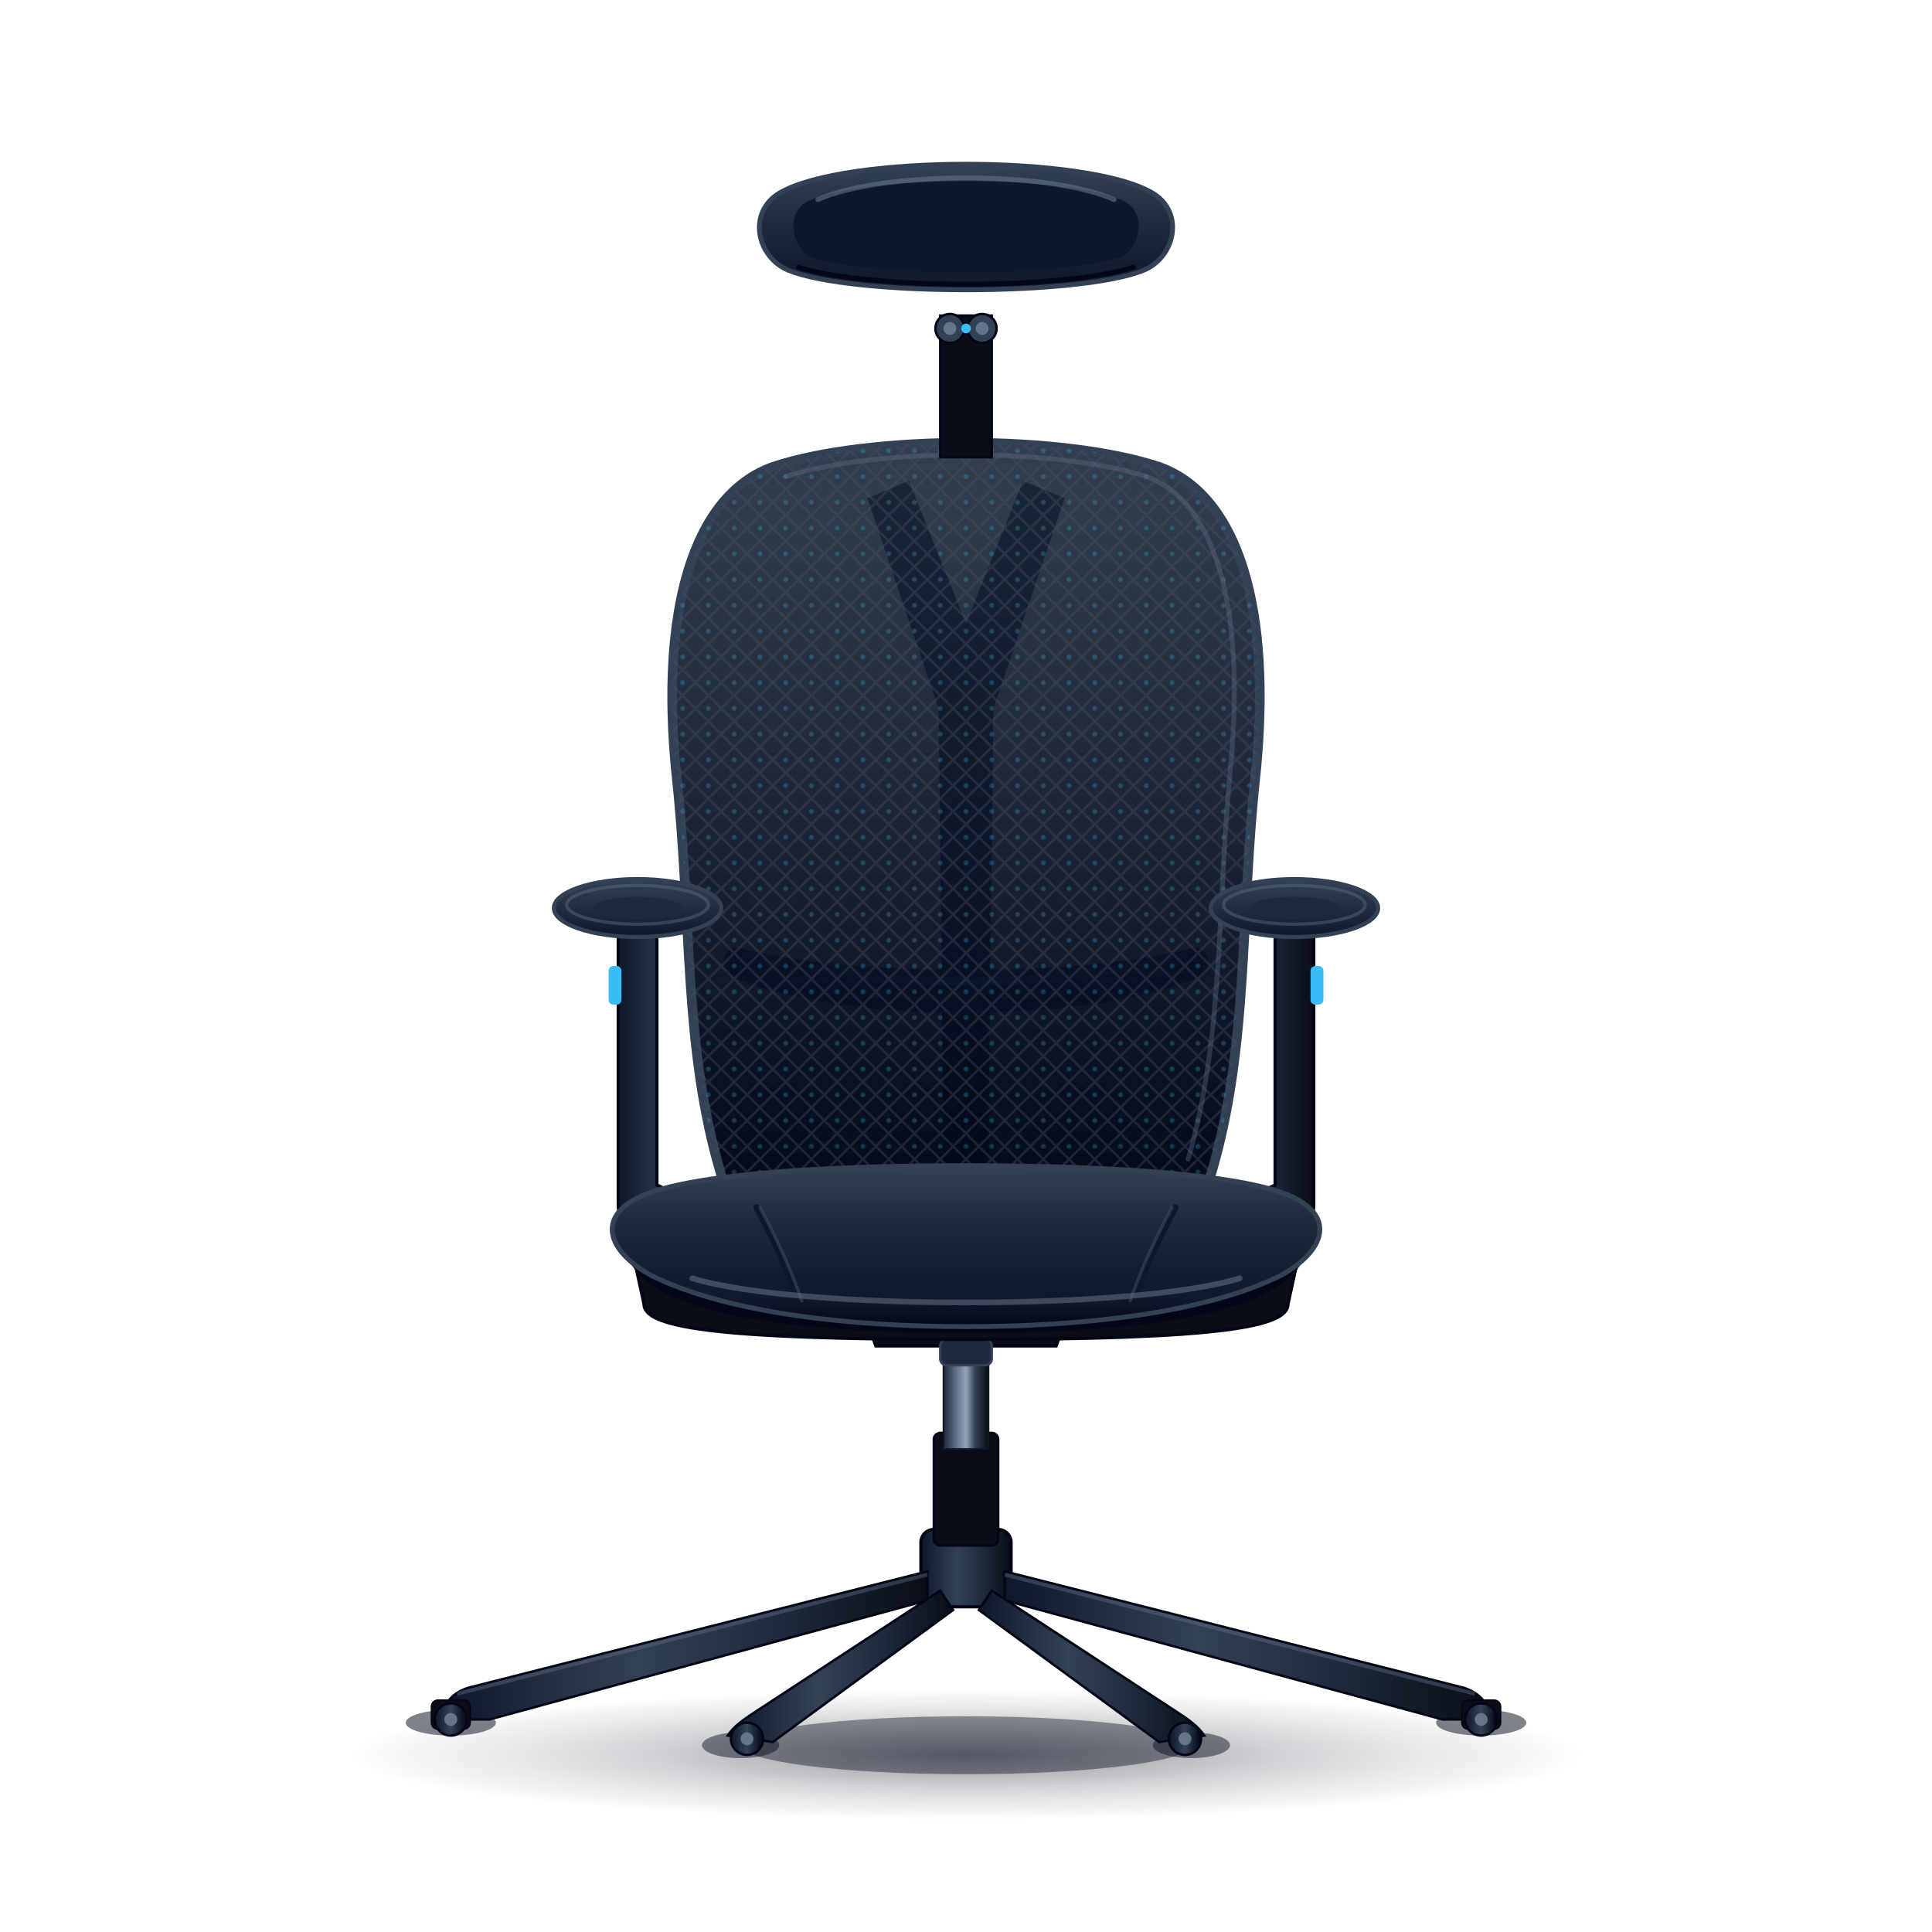
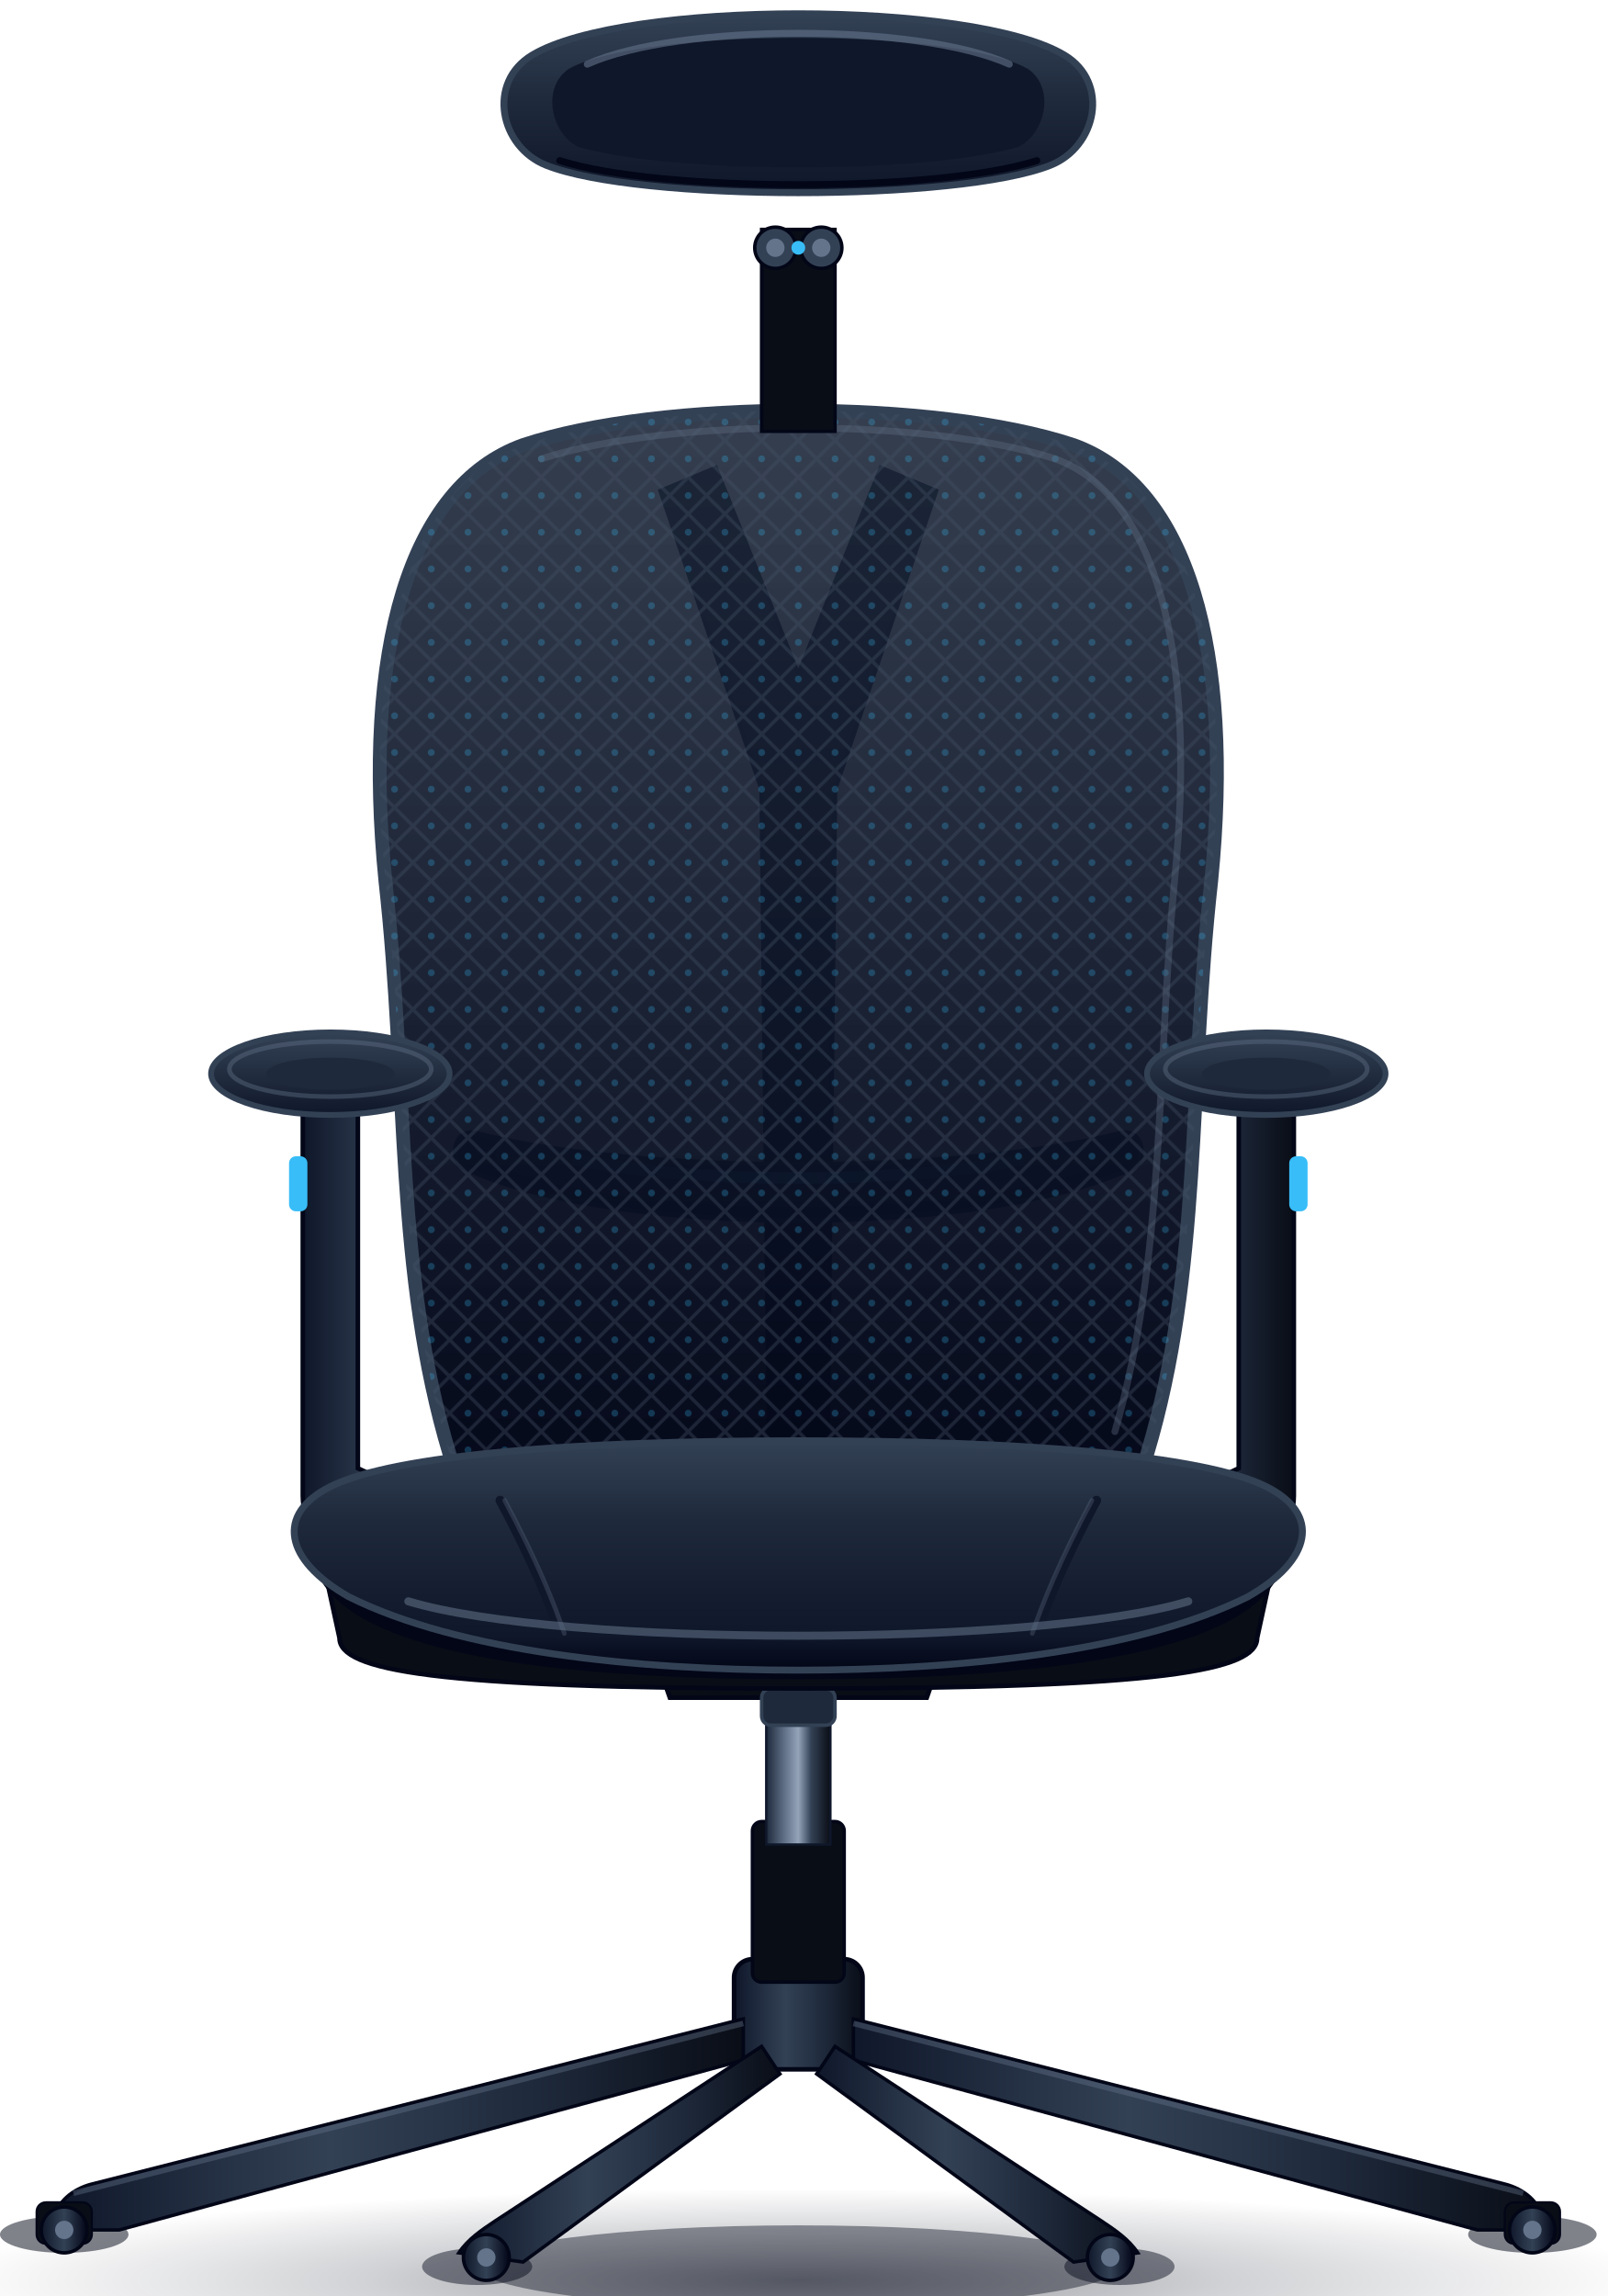
- <svg xmlns="http://www.w3.org/2000/svg" viewBox="0 0 600 600" width="100%" height="100%" fill="none">
+ <svg xmlns="http://www.w3.org/2000/svg" viewBox="126 48 350.4 500.4" fill="none" style="max-height: 500px" width="350.4" height="500.4">
  <defs>
-     <radialGradient id="chair-ground-shadow" cx="50%" cy="50%" r="50%" fx="50%" fy="50%">
-       <stop offset="0%" stop-color="#020617" stop-opacity="0.45" />
-       <stop offset="50%" stop-color="#020617" stop-opacity="0.18" />
-       <stop offset="100%" stop-color="#020617" stop-opacity="0" />
+     <linearGradient y2="0%" y1="0%" x2="100%" x1="0%" id="frame-dark">
+       <stop stop-color="#0f172a" offset="0%" />
+       <stop stop-color="#334155" offset="40%" />
+       <stop stop-color="#1e293b" offset="70%" />
+       <stop stop-color="#090d16" offset="100%" />
+     </linearGradient>
+     <linearGradient y2="0%" y1="0%" x2="100%" x1="0%" id="gas-lift-shaft">
+       <stop stop-color="#1e293b" offset="0%" />
+       <stop stop-color="#64748b" offset="30%" />
+       <stop stop-color="#94a3b8" offset="50%" />
+       <stop stop-color="#334155" offset="70%" />
+       <stop stop-color="#090d16" offset="100%" />
+     </linearGradient>
+     <linearGradient y2="100%" y1="0%" x2="0%" x1="0%" id="mesh-gradient">
+       <stop stop-opacity=".9" stop-color="#1e293b" offset="0%" />
+       <stop stop-opacity=".95" stop-color="#0f172a" offset="50%" />
+       <stop stop-color="#020617" offset="100%" />
+     </linearGradient>
+     <linearGradient y2="100%" y1="0%" x2="0%" x1="0%" id="seat-cushion">
+       <stop stop-color="#334155" offset="0%" />
+       <stop stop-color="#1e293b" offset="35%" />
+       <stop stop-color="#0f172a" offset="85%" />
+       <stop stop-color="#020617" offset="100%" />
+     </linearGradient>
+     <linearGradient y2="100%" y1="0%" x2="0%" x1="0%" id="armpad-gradient">
+       <stop stop-color="#334155" offset="0%" />
+       <stop stop-color="#1e293b" offset="60%" />
+       <stop stop-color="#0f172a" offset="100%" />
+     </linearGradient>
+     <linearGradient y2="100%" y1="0%" x2="0%" x1="0%" id="headrest-gradient">
+       <stop stop-color="#334155" offset="0%" />
+       <stop stop-color="#1e293b" offset="50%" />
+       <stop stop-color="#0f172a" offset="100%" />
+     </linearGradient>
+     <linearGradient y2="0%" y1="0%" x2="100%" x1="0%" id="cyan-accent">
+       <stop stop-opacity=".4" stop-color="#0284c7" offset="0%" />
+       <stop stop-color="#38bdf8" offset="50%" />
+       <stop stop-opacity=".4" stop-color="#0284c7" offset="100%" />
+     </linearGradient>
+     <linearGradient y2="0%" y1="0%" x2="100%" x1="0%" id="caster-metal">
+       <stop stop-color="#0f172a" offset="0%" />
+       <stop stop-color="#334155" offset="50%" />
+       <stop stop-color="#020617" offset="100%" />
+     </linearGradient>
+     <radialGradient fy="50%" fx="50%" r="50%" cy="50%" cx="50%" id="chair-ground-shadow">
+       <stop stop-opacity=".45" stop-color="#020617" offset="0%" />
+       <stop stop-opacity=".18" stop-color="#020617" offset="50%" />
+       <stop stop-opacity="0" stop-color="#020617" offset="100%" />
    </radialGradient>
-     <linearGradient id="frame-dark" x1="0%" y1="0%" x2="100%" y2="0%">
-       <stop offset="0%" stop-color="#0f172a" />
-       <stop offset="40%" stop-color="#334155" />
-       <stop offset="70%" stop-color="#1e293b" />
-       <stop offset="100%" stop-color="#090d16" />
-     </linearGradient>
-     <linearGradient id="gas-lift-shaft" x1="0%" y1="0%" x2="100%" y2="0%">
-       <stop offset="0%" stop-color="#1e293b" />
-       <stop offset="30%" stop-color="#64748b" />
-       <stop offset="50%" stop-color="#94a3b8" />
-       <stop offset="70%" stop-color="#334155" />
-       <stop offset="100%" stop-color="#090d16" />
-     </linearGradient>
-     <linearGradient id="mesh-gradient" x1="0%" y1="0%" x2="0%" y2="100%">
-       <stop offset="0%" stop-color="#1e293b" stop-opacity="0.9" />
-       <stop offset="50%" stop-color="#0f172a" stop-opacity="0.95" />
-       <stop offset="100%" stop-color="#020617" stop-opacity="1" />
-     </linearGradient>
-     <linearGradient id="seat-cushion" x1="0%" y1="0%" x2="0%" y2="100%">
-       <stop offset="0%" stop-color="#334155" />
-       <stop offset="35%" stop-color="#1e293b" />
-       <stop offset="85%" stop-color="#0f172a" />
-       <stop offset="100%" stop-color="#020617" />
-     </linearGradient>
-     <linearGradient id="armpad-gradient" x1="0%" y1="0%" x2="0%" y2="100%">
-       <stop offset="0%" stop-color="#334155" />
-       <stop offset="60%" stop-color="#1e293b" />
-       <stop offset="100%" stop-color="#0f172a" />
-     </linearGradient>
-     <linearGradient id="headrest-gradient" x1="0%" y1="0%" x2="0%" y2="100%">
-       <stop offset="0%" stop-color="#334155" />
-       <stop offset="50%" stop-color="#1e293b" />
-       <stop offset="100%" stop-color="#0f172a" />
-     </linearGradient>
-     <linearGradient id="cyan-accent" x1="0%" y1="0%" x2="100%" y2="0%">
-       <stop offset="0%" stop-color="#0284c7" stop-opacity="0.4" />
-       <stop offset="50%" stop-color="#38bdf8" />
-       <stop offset="100%" stop-color="#0284c7" stop-opacity="0.4" />
-     </linearGradient>
-     <linearGradient id="caster-metal" x1="0%" y1="0%" x2="100%" y2="0%">
-       <stop offset="0%" stop-color="#0f172a" />
-       <stop offset="50%" stop-color="#334155" />
-       <stop offset="100%" stop-color="#020617" />
-     </linearGradient>
-     <pattern id="mesh-pattern" width="8" height="8" patternUnits="userSpaceOnUse">
-       <path d="M 0 4 L 4 0 L 8 4 L 4 8 Z" fill="none" stroke="#475569" stroke-width="0.75" stroke-opacity="0.35" />
-       <circle cx="4" cy="4" r="0.75" fill="#38bdf8" fill-opacity="0.25" />
+     <pattern patternUnits="userSpaceOnUse" height="8" width="8" id="mesh-pattern">
+       <path d="m0 4 4-4 4 4-4 4Z" stroke-width=".75" stroke-opacity=".35" stroke="#475569" />
+       <circle fill-opacity=".25" fill="#38bdf8" r=".75" cy="4" cx="4" />
    </pattern>
  </defs>
-   <ellipse cx="300" cy="545" rx="190" ry="20" fill="url(#chair-ground-shadow)" />
-   <ellipse cx="300" cy="542" rx="70" ry="9" fill="#020617" fill-opacity="0.4" />
-   <ellipse cx="140" cy="535" rx="14" ry="4" fill="#020617" fill-opacity="0.5" />
-   <ellipse cx="460" cy="535" rx="14" ry="4" fill="#020617" fill-opacity="0.5" />
-   <ellipse cx="230" cy="542" rx="12" ry="4" fill="#020617" fill-opacity="0.45" />
-   <ellipse cx="370" cy="542" rx="12" ry="4" fill="#020617" fill-opacity="0.45" />
+   <ellipse ry="20" rx="190" fill="url(#chair-ground-shadow)" cy="545" cx="300" />
+   <ellipse ry="9" rx="70" fill-opacity=".4" fill="#020617" cy="542" cx="300" />
+   <ellipse ry="4" rx="14" fill-opacity=".5" fill="#020617" cy="535" cx="140" />
+   <ellipse ry="4" rx="14" fill-opacity=".5" fill="#020617" cy="535" cx="460" />
+   <ellipse ry="4" rx="12" fill-opacity=".45" fill="#020617" cy="542" cx="230" />
+   <ellipse ry="4" rx="12" fill-opacity=".45" fill="#020617" cy="542" cx="370" />
  <g id="star-base">
-     <rect x="286" y="475" width="28" height="24" rx="4" fill="url(#frame-dark)" stroke="#020617" stroke-width="1" />
-     <path d="M 288 488 L 146 524 C 142 525, 138 528, 138 532 L 138 534 L 152 534 L 288 497 Z" fill="url(#frame-dark)" stroke="#020617" stroke-width="0.75" />
-     <line x1="288" y1="489" x2="142" y2="526" stroke="#64748b" stroke-width="1.2" stroke-opacity="0.4" />
-     <path d="M 312 488 L 454 524 C 458 525, 462 528, 462 532 L 462 534 L 448 534 L 312 497 Z" fill="url(#frame-dark)" stroke="#020617" stroke-width="0.75" />
-     <line x1="312" y1="489" x2="458" y2="526" stroke="#64748b" stroke-width="1.2" stroke-opacity="0.4" />
-     <path d="M 292 494 L 234 532 C 231 534, 228 536, 226 539 L 240 541 L 296 500 Z" fill="url(#frame-dark)" stroke="#020617" stroke-width="0.75" />
-     <path d="M 308 494 L 366 532 C 369 534, 372 536, 374 539 L 360 541 L 304 500 Z" fill="url(#frame-dark)" stroke="#020617" stroke-width="0.75" />
+     <rect rx="4" stroke="#020617" fill="url(#frame-dark)" y="475" x="286" height="24" width="28" />
+     <path d="m288 488-142 36c-4 1-8 4-8 8v2h14l136-37Z" stroke-width=".75" stroke="#020617" fill="url(#frame-dark)" />
+     <path d="m288 489-146 37" stroke-width="1.2" stroke-opacity=".4" stroke="#64748b" />
+     <path d="m312 488 142 36c4 1 8 4 8 8v2h-14l-136-37Z" stroke-width=".75" stroke="#020617" fill="url(#frame-dark)" />
+     <path d="m312 489 146 37" stroke-width="1.2" stroke-opacity=".4" stroke="#64748b" />
+     <path d="m292 494-58 38c-3 2-6 4-8 7l14 2 56-41Z" stroke-width=".75" stroke="#020617" fill="url(#frame-dark)" />
+     <path d="m308 494 58 38c3 2 6 4 8 7l-14 2-56-41Z" stroke-width=".75" stroke="#020617" fill="url(#frame-dark)" />
    <g id="caster-left">
-       <rect x="134" y="528" width="12" height="9" rx="2" fill="#090d16" stroke="#020617" stroke-width="0.5" />
-       <circle cx="140" cy="534" r="5" fill="url(#caster-metal)" stroke="#020617" stroke-width="0.75" />
-       <circle cx="140" cy="534" r="2" fill="#64748b" />
+       <rect rx="2" stroke-width=".5" stroke="#020617" fill="#090d16" y="528" x="134" height="9" width="12" />
+       <circle stroke-width=".75" stroke="#020617" fill="url(#caster-metal)" r="5" cy="534" cx="140" />
+       <circle fill="#64748b" r="2" cy="534" cx="140" />
    </g>
    <g id="caster-right">
-       <rect x="454" y="528" width="12" height="9" rx="2" fill="#090d16" stroke="#020617" stroke-width="0.5" />
-       <circle cx="460" cy="534" r="5" fill="url(#caster-metal)" stroke="#020617" stroke-width="0.75" />
-       <circle cx="460" cy="534" r="2" fill="#64748b" />
+       <rect rx="2" stroke-width=".5" stroke="#020617" fill="#090d16" y="528" x="454" height="9" width="12" />
+       <circle stroke-width=".75" stroke="#020617" fill="url(#caster-metal)" r="5" cy="534" cx="460" />
+       <circle fill="#64748b" r="2" cy="534" cx="460" />
    </g>
    <g id="caster-mid-left">
-       <circle cx="232" cy="540" r="5" fill="url(#caster-metal)" stroke="#020617" stroke-width="0.75" />
-       <circle cx="232" cy="540" r="2" fill="#64748b" />
+       <circle stroke-width=".75" stroke="#020617" fill="url(#caster-metal)" r="5" cy="540" cx="232" />
+       <circle fill="#64748b" r="2" cy="540" cx="232" />
    </g>
    <g id="caster-mid-right">
-       <circle cx="368" cy="540" r="5" fill="url(#caster-metal)" stroke="#020617" stroke-width="0.75" />
-       <circle cx="368" cy="540" r="2" fill="#64748b" />
+       <circle stroke-width=".75" stroke="#020617" fill="url(#caster-metal)" r="5" cy="540" cx="368" />
+       <circle fill="#64748b" r="2" cy="540" cx="368" />
    </g>
  </g>
  <g id="gas-lift-column">
-     <rect x="290" y="445" width="20" height="35" rx="2" fill="#090d16" stroke="#020617" stroke-width="0.75" />
-     <rect x="293" y="415" width="14" height="35" fill="url(#gas-lift-shaft)" stroke="#0f172a" stroke-width="0.5" />
-     <path d="M 265 398 L 335 398 L 328 418 L 272 418 Z" fill="#090d16" stroke="#020617" stroke-width="1" />
-     <rect x="292" y="416" width="16" height="8" rx="2" fill="#1e293b" stroke="#334155" stroke-width="0.75" />
-     <rect x="250" y="405" width="18" height="4" rx="2" fill="#334155" />
-     <rect x="332" y="405" width="18" height="4" rx="2" fill="#334155" />
+     <rect rx="2" stroke-width=".75" stroke="#020617" fill="#090d16" y="445" x="290" height="35" width="20" />
+     <path d="M293 415h14v35h-14z" stroke-width=".5" stroke="#0f172a" fill="url(#gas-lift-shaft)" />
+     <path d="M265 398h70l-7 20h-56Z" stroke="#020617" fill="#090d16" />
+     <rect rx="2" stroke-width=".75" stroke="#334155" fill="#1e293b" y="416" x="292" height="8" width="16" />
+     <rect rx="2" fill="#334155" y="405" x="250" height="4" width="18" />
+     <rect rx="2" fill="#334155" y="405" x="332" height="4" width="18" />
  </g>
  <g id="armrest-supports">
-     <path d="M 238 396 L 202 388 C 196 386, 192 380, 192 374 L 192 285 L 204 285 L 204 368 L 238 384 Z" fill="url(#frame-dark)" stroke="#020617" stroke-width="1" />
-     <rect x="189" y="300" width="4" height="12" rx="1.5" fill="#38bdf8" />
-     <path d="M 362 396 L 398 388 C 404 386, 408 380, 408 374 L 408 285 L 396 285 L 396 368 L 362 384 Z" fill="url(#frame-dark)" stroke="#020617" stroke-width="1" />
-     <rect x="407" y="300" width="4" height="12" rx="1.5" fill="#38bdf8" />
+     <path d="m238 396-36-8c-6-2-10-8-10-14v-89h12v83l34 16Z" stroke="#020617" fill="url(#frame-dark)" />
+     <rect rx="1.5" fill="#38bdf8" y="300" x="189" height="12" width="4" />
+     <path d="m362 396 36-8c6-2 10-8 10-14v-89h-12v83l-34 16Z" stroke="#020617" fill="url(#frame-dark)" />
+     <rect rx="1.5" fill="#38bdf8" y="300" x="407" height="12" width="4" />
  </g>
  <g id="backrest">
-     <path d="M 294 395 L 306 395 L 308 220 L 330 155 L 318 150 L 300 195 L 282 150 L 270 155 L 292 220 Z" fill="#090d16" stroke="#020617" stroke-width="1" />
+     <path d="M294 395h12l2-175 22-65-12-5-18 45-18-45-12 5 22 65Z" stroke="#020617" fill="#090d16" />
    <g id="lumbar-support">
-       <path d="M 230 295 C 265 304, 335 304, 370 295 C 374 294, 376 298, 374 302 C 342 318, 258 318, 226 302 C 224 298, 226 294, 230 295 Z" fill="#090d16" stroke="#1e293b" stroke-width="1" />
-       <path d="M 238 297 C 270 304, 330 304, 362 297 C 365 296, 367 299, 365 302 C 338 314, 262 314, 235 302 C 233 299, 235 296, 238 297 Z" fill="#1e293b" />
-       <path d="M 252 301 C 280 306, 320 306, 348 301" stroke="url(#cyan-accent)" stroke-width="2.5" stroke-linecap="round" />
+       <path d="M230 295c35 9 105 9 140 0 4-1 6 3 4 7-32 16-116 16-148 0-2-4 0-8 4-7Z" stroke="#1e293b" fill="#090d16" />
+       <path d="M238 297c32 7 92 7 124 0 3-1 5 2 3 5-27 12-103 12-130 0-2-3 0-6 3-5" fill="#1e293b" />
+       <path d="M252 301c28 5 68 5 96 0" stroke-width="2.5" stroke-linecap="round" stroke="url(#cyan-accent)" />
    </g>
-     <path d="M 240 145 C 270 135, 330 135, 360 145 C 385 154, 395 190, 390 240 C 385 285, 388 325, 376 365 C 372 376, 362 380, 350 380 C 320 382, 280 382, 250 380 C 238 380, 228 376, 224 365 C 212 325, 215 285, 210 240 C 205 190, 215 154, 240 145 Z" fill="url(#mesh-gradient)" stroke="#334155" stroke-width="3" />
-     <path d="M 240 145 C 270 135, 330 135, 360 145 C 385 154, 395 190, 390 240 C 385 285, 388 325, 376 365 C 372 376, 362 380, 350 380 C 320 382, 280 382, 250 380 C 238 380, 228 376, 224 365 C 212 325, 215 285, 210 240 C 205 190, 215 154, 240 145 Z" fill="url(#mesh-pattern)" />
-     <path d="M 244 148 C 272 139, 328 139, 356 148 C 378 156, 387 190, 382 240 C 378 282, 380 322, 369 360" stroke="#64748b" stroke-opacity="0.35" stroke-width="1.5" stroke-linecap="round" />
+     <path d="M240 145c30-10 90-10 120 0 25 9 35 45 30 95-5 45-2 85-14 125-4 11-14 15-26 15-30 2-70 2-100 0-12 0-22-4-26-15-12-40-9-80-14-125-5-50 5-86 30-95Z" stroke-width="3" stroke="#334155" fill="url(#mesh-gradient)" />
+     <path d="M240 145c30-10 90-10 120 0 25 9 35 45 30 95-5 45-2 85-14 125-4 11-14 15-26 15-30 2-70 2-100 0-12 0-22-4-26-15-12-40-9-80-14-125-5-50 5-86 30-95" fill="url(#mesh-pattern)" />
+     <path d="M244 148c28-9 84-9 112 0 22 8 31 42 26 92-4 42-2 82-13 120" stroke-width="1.5" stroke-opacity=".35" stroke-linecap="round" stroke="#64748b" />
  </g>
  <g id="seat-pan">
-     <path d="M 195 382 C 195 374, 215 370, 300 370 C 385 370, 405 374, 405 382 L 400 405 C 400 412, 380 416, 300 416 C 220 416, 200 412, 200 405 Z" fill="#090d16" stroke="#020617" stroke-width="1" />
-     <path d="M 194 382 C 196 395, 218 410, 300 410 C 382 410, 404 395, 406 382 C 408 396, 396 414, 300 414 C 204 414, 192 396, 194 382 Z" fill="#020617" />
-     <path d="M 198 372 C 212 365, 252 362, 300 362 C 348 362, 388 365, 402 372 C 414 378, 412 388, 398 396 C 374 408, 335 412, 300 412 C 265 412, 226 408, 202 396 C 188 388, 186 378, 198 372 Z" fill="url(#seat-cushion)" stroke="#334155" stroke-width="1.5" />
-     <path d="M 235 375 C 242 388, 246 398, 248 404" stroke="#0f172a" stroke-width="2" stroke-linecap="round" />
-     <path d="M 236 375 C 243 388, 247 398, 249 404" stroke="#64748b" stroke-opacity="0.3" stroke-width="1" stroke-linecap="round" />
-     <path d="M 365 375 C 358 388, 354 398, 352 404" stroke="#0f172a" stroke-width="2" stroke-linecap="round" />
-     <path d="M 364 375 C 357 388, 353 398, 351 404" stroke="#64748b" stroke-opacity="0.3" stroke-width="1" stroke-linecap="round" />
-     <path d="M 215 397 C 248 407, 352 407, 385 397" stroke="#64748b" stroke-opacity="0.55" stroke-width="1.75" stroke-linecap="round" />
+     <path d="M195 382c0-8 20-12 105-12s105 4 105 12l-5 23c0 7-20 11-100 11s-100-4-100-11Z" stroke="#020617" fill="#090d16" />
+     <path d="M194 382c2 13 24 28 106 28s104-15 106-28c2 14-10 32-106 32s-108-18-106-32" fill="#020617" />
+     <path d="M198 372c14-7 54-10 102-10s88 3 102 10c12 6 10 16-4 24-24 12-63 16-98 16s-74-4-98-16c-14-8-16-18-4-24Z" stroke-width="1.5" stroke="#334155" fill="url(#seat-cushion)" />
+     <path d="M235 375c7 13 11 23 13 29" stroke-width="2" stroke-linecap="round" stroke="#0f172a" />
+     <path d="M236 375c7 13 11 23 13 29" stroke-opacity=".3" stroke-linecap="round" stroke="#64748b" />
+     <path d="M365 375c-7 13-11 23-13 29" stroke-width="2" stroke-linecap="round" stroke="#0f172a" />
+     <path d="M364 375c-7 13-11 23-13 29" stroke-opacity=".3" stroke-linecap="round" stroke="#64748b" />
+     <path d="M215 397c33 10 137 10 170 0" stroke-width="1.75" stroke-opacity=".55" stroke-linecap="round" stroke="#64748b" />
  </g>
  <g id="armrest-pads">
    <g id="armpad-left">
-       <ellipse cx="198" cy="282" rx="26" ry="9" fill="url(#armpad-gradient)" stroke="#334155" stroke-width="1.25" />
-       <ellipse cx="198" cy="281" rx="22" ry="6" fill="none" stroke="#64748b" stroke-opacity="0.4" stroke-width="1" />
-       <ellipse cx="198" cy="282" rx="14" ry="3.5" fill="#1e293b" />
+       <ellipse ry="9" rx="26" stroke-width="1.25" stroke="#334155" fill="url(#armpad-gradient)" cy="282" cx="198" />
+       <ellipse ry="6" rx="22" stroke-opacity=".4" stroke="#64748b" cy="281" cx="198" />
+       <ellipse ry="3.5" rx="14" fill="#1e293b" cy="282" cx="198" />
    </g>
    <g id="armpad-right">
-       <ellipse cx="402" cy="282" rx="26" ry="9" fill="url(#armpad-gradient)" stroke="#334155" stroke-width="1.25" />
-       <ellipse cx="402" cy="281" rx="22" ry="6" fill="none" stroke="#64748b" stroke-opacity="0.4" stroke-width="1" />
-       <ellipse cx="402" cy="282" rx="14" ry="3.5" fill="#1e293b" />
+       <ellipse ry="9" rx="26" stroke-width="1.25" stroke="#334155" fill="url(#armpad-gradient)" cy="282" cx="402" />
+       <ellipse ry="6" rx="22" stroke-opacity=".4" stroke="#64748b" cy="281" cx="402" />
+       <ellipse ry="3.5" rx="14" fill="#1e293b" cy="282" cx="402" />
    </g>
  </g>
  <g id="headrest">
-     <path d="M 292 142 L 292 98 L 308 98 L 308 142 Z" fill="#090d16" stroke="#020617" stroke-width="0.75" />
-     <circle cx="295" cy="102" r="4.5" fill="#334155" stroke="#020617" stroke-width="0.75" />
-     <circle cx="295" cy="102" r="2" fill="#64748b" />
-     <circle cx="305" cy="102" r="4.5" fill="#334155" stroke="#020617" stroke-width="0.75" />
-     <circle cx="305" cy="102" r="2" fill="#64748b" />
-     <path d="M 245 84 C 265 92, 335 92, 355 84 C 365 80, 368 66, 358 60 C 338 48, 262 48, 242 60 C 232 66, 235 80, 245 84 Z" fill="url(#headrest-gradient)" stroke="#334155" stroke-width="1.5" />
-     <path d="M 252 80 C 272 86, 328 86, 348 80 C 354 77, 356 67, 350 63 C 334 54, 266 54, 250 63 C 244 67, 246 77, 252 80 Z" fill="#0f172a" />
-     <path d="M 254 62 C 274 53, 326 53, 346 62" stroke="#64748b" stroke-opacity="0.6" stroke-width="1.5" stroke-linecap="round" />
-     <path d="M 248 83 C 270 90, 330 90, 352 83" stroke="#020617" stroke-width="1.5" stroke-linecap="round" />
-     <circle cx="300" cy="102" r="1.5" fill="#38bdf8" />
+     <path d="M292 142V98h16v44Z" stroke-width=".75" stroke="#020617" fill="#090d16" />
+     <circle stroke-width=".75" stroke="#020617" fill="#334155" r="4.5" cy="102" cx="295" />
+     <circle fill="#64748b" r="2" cy="102" cx="295" />
+     <circle stroke-width=".75" stroke="#020617" fill="#334155" r="4.5" cy="102" cx="305" />
+     <circle fill="#64748b" r="2" cy="102" cx="305" />
+     <path d="M245 84c20 8 90 8 110 0 10-4 13-18 3-24-20-12-96-12-116 0-10 6-7 20 3 24Z" stroke-width="1.5" stroke="#334155" fill="url(#headrest-gradient)" />
+     <path d="M252 80c20 6 76 6 96 0 6-3 8-13 2-17-16-9-84-9-100 0-6 4-4 14 2 17" fill="#0f172a" />
+     <path d="M254 62c20-9 72-9 92 0" stroke-width="1.5" stroke-opacity=".6" stroke-linecap="round" stroke="#64748b" />
+     <path d="M248 83c22 7 82 7 104 0" stroke-width="1.5" stroke-linecap="round" stroke="#020617" />
+     <circle fill="#38bdf8" r="1.5" cy="102" cx="300" />
  </g>
</svg>
